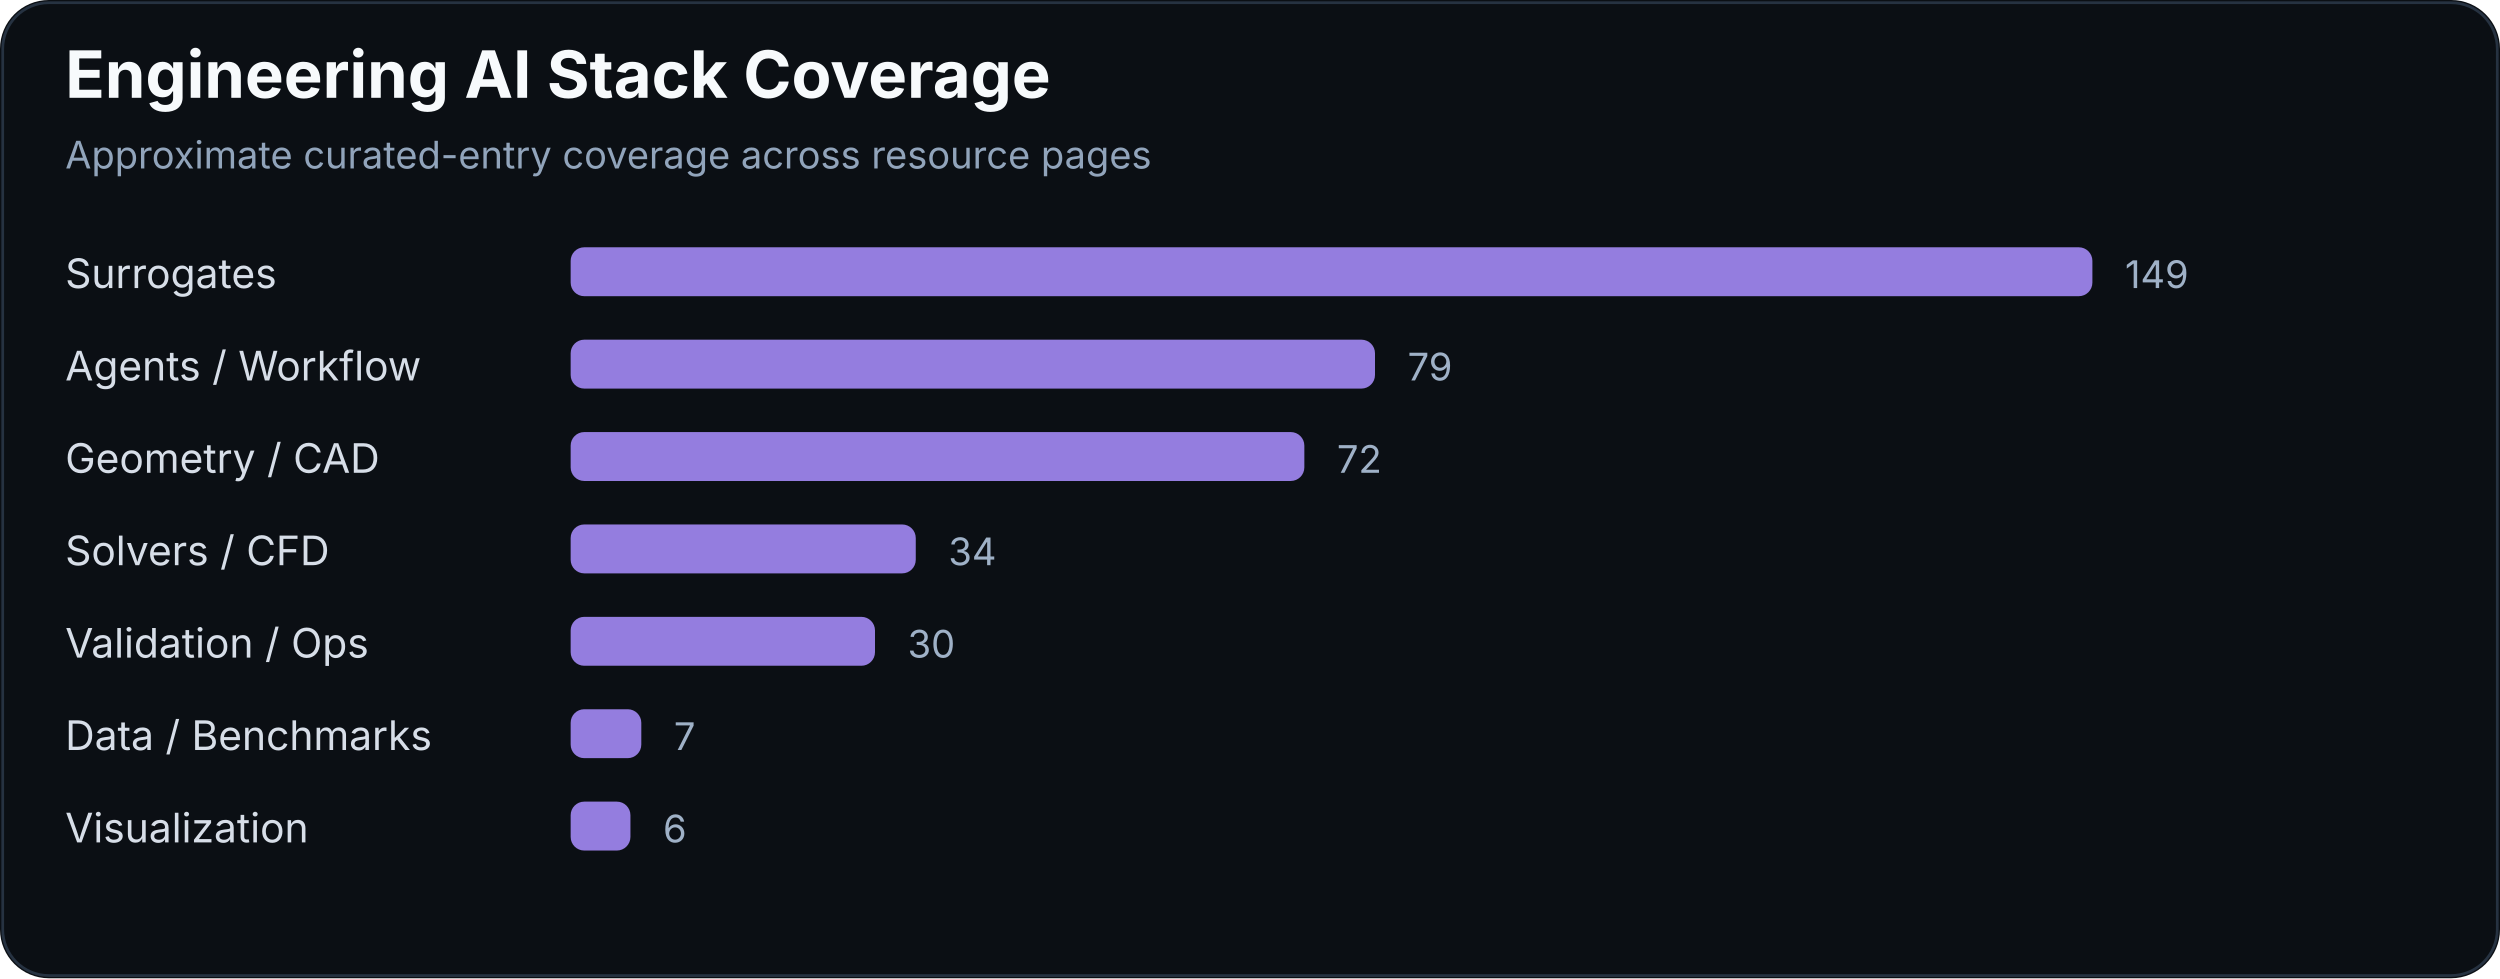
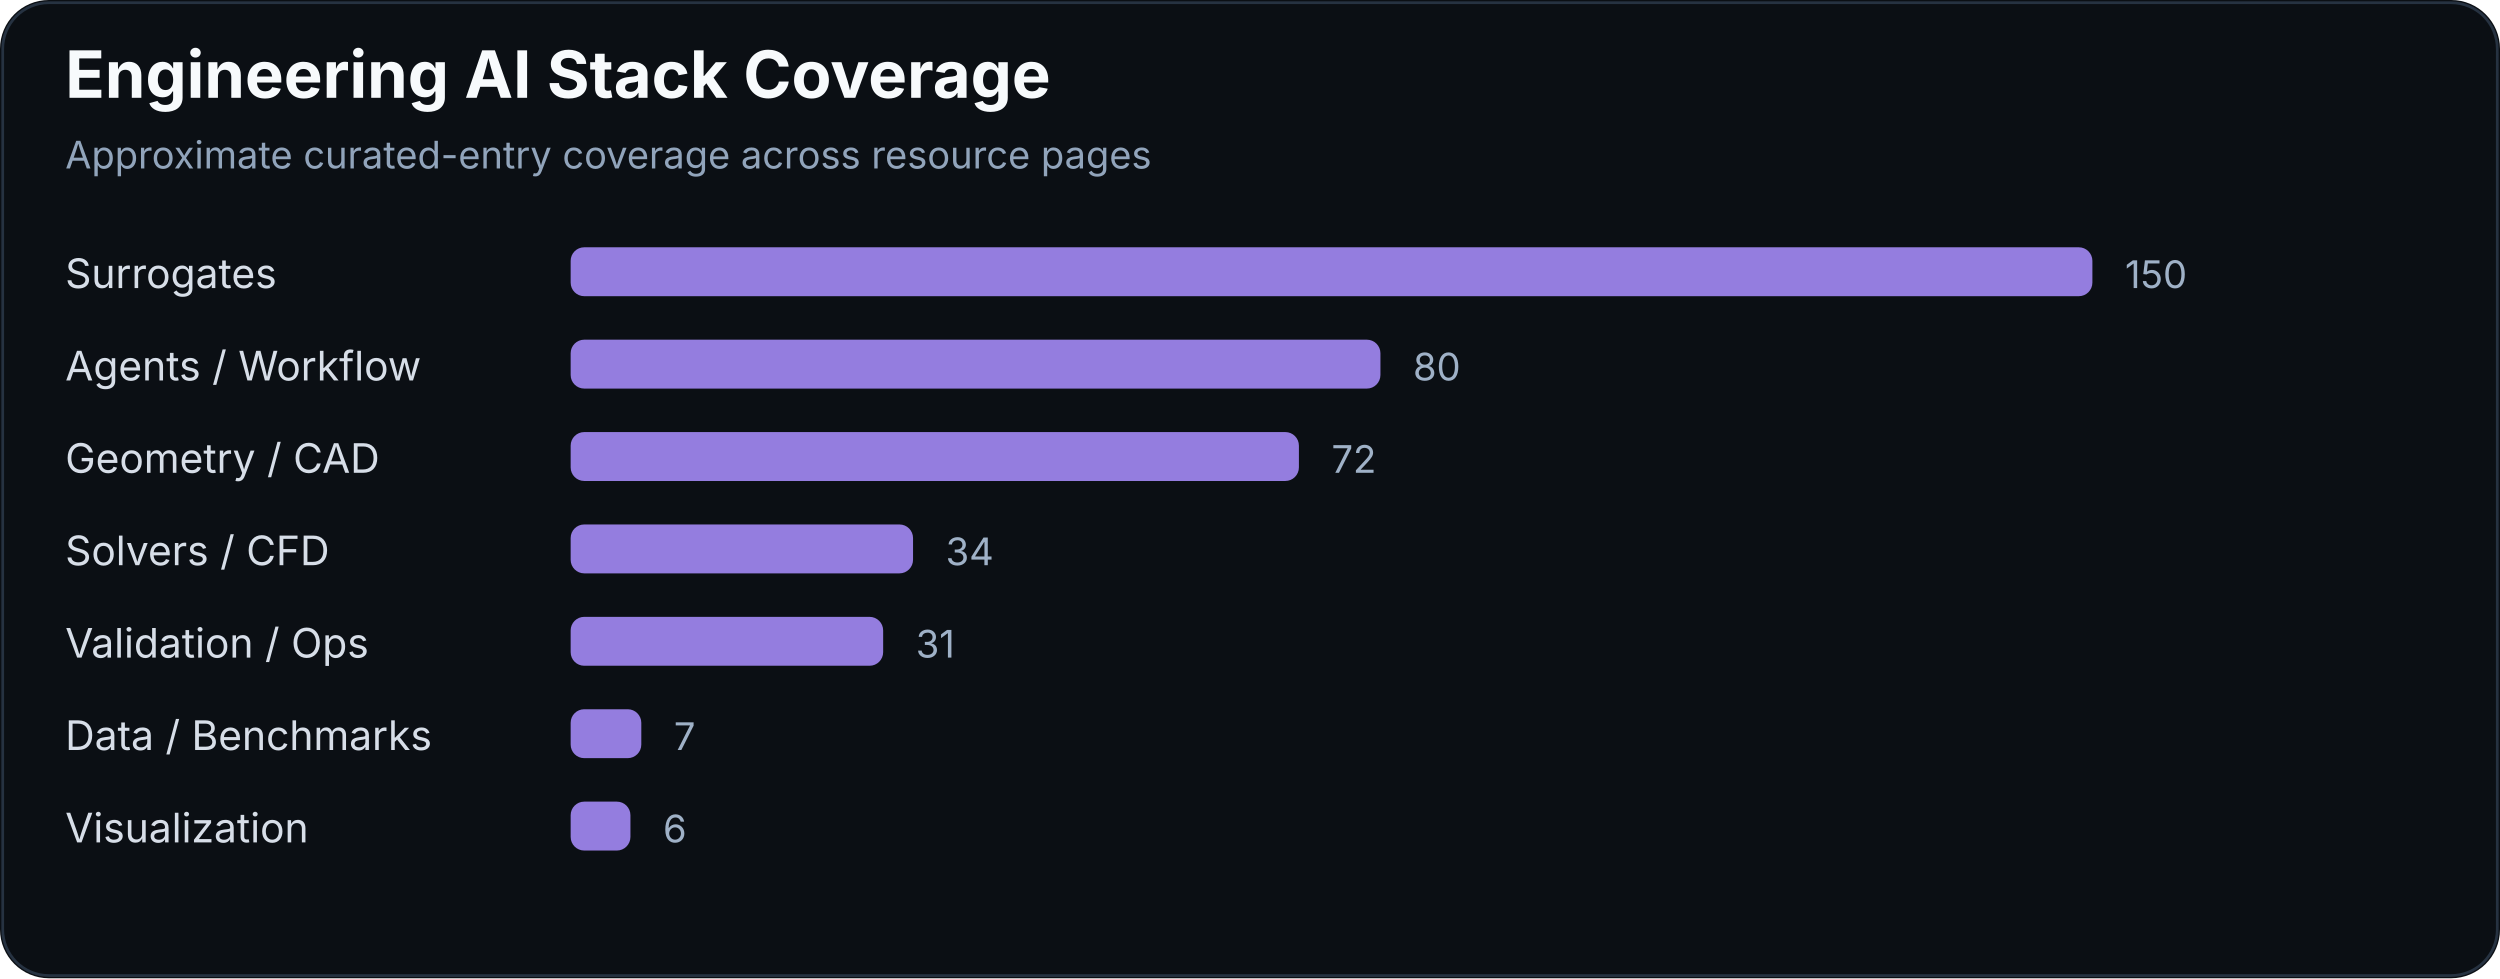
<svg xmlns="http://www.w3.org/2000/svg" width="920" height="360" viewBox="0 0 920 360">
  <rect width="100%" height="100%" rx="18" fill="#0b0f14" />
  <rect x="1" y="1" width="918" height="358" rx="17" fill="none" stroke="#263241" />
  <text x="24" y="36" font-size="24" font-family="Inter, ui-sans-serif, system-ui, -apple-system, Segoe UI, sans-serif" font-weight="700" fill="#f7fafc">Engineering AI Stack Coverage</text>
  <text x="24" y="62" font-size="14" font-family="Inter, ui-sans-serif, system-ui, -apple-system, Segoe UI, sans-serif" fill="#91a4bb">Approximate curated-entry coverage across resource pages</text>
  <g font-family="Inter, ui-sans-serif, system-ui, -apple-system, Segoe UI, sans-serif">
    <text x="24" y="106" font-size="15" fill="#d7dee8">Surrogates</text>
    <rect x="210" y="91" width="560" height="18" rx="5" fill="#a78bfa" opacity="0.88" />
-     <text x="782" y="106" font-size="14" fill="#9fb1c7">149</text>
+     <text x="782" y="106" font-size="14" fill="#9fb1c7">150</text>
    <text x="24" y="140" font-size="15" fill="#d7dee8">Agents / Workflow</text>
-     <rect x="210" y="125" width="296" height="18" rx="5" fill="#a78bfa" opacity="0.88" />
-     <text x="518" y="140" font-size="14" fill="#9fb1c7">79</text>
+     <rect x="210" y="125" width="298" height="18" rx="5" fill="#a78bfa" opacity="0.88" />
+     <text x="520" y="140" font-size="14" fill="#9fb1c7">80</text>
    <text x="24" y="174" font-size="15" fill="#d7dee8">Geometry / CAD</text>
-     <rect x="210" y="159" width="270" height="18" rx="5" fill="#a78bfa" opacity="0.88" />
-     <text x="492" y="174" font-size="14" fill="#9fb1c7">72</text>
+     <rect x="210" y="159" width="268" height="18" rx="5" fill="#a78bfa" opacity="0.88" />
+     <text x="490" y="174" font-size="14" fill="#9fb1c7">72</text>
    <text x="24" y="208" font-size="15" fill="#d7dee8">Solvers / CFD</text>
-     <rect x="210" y="193" width="127" height="18" rx="5" fill="#a78bfa" opacity="0.88" />
-     <text x="349" y="208" font-size="14" fill="#9fb1c7">34</text>
+     <rect x="210" y="193" width="126" height="18" rx="5" fill="#a78bfa" opacity="0.88" />
+     <text x="348" y="208" font-size="14" fill="#9fb1c7">34</text>
    <text x="24" y="242" font-size="15" fill="#d7dee8">Validation / Ops</text>
-     <rect x="210" y="227" width="112" height="18" rx="5" fill="#a78bfa" opacity="0.88" />
-     <text x="334" y="242" font-size="14" fill="#9fb1c7">30</text>
+     <rect x="210" y="227" width="115" height="18" rx="5" fill="#a78bfa" opacity="0.88" />
+     <text x="337" y="242" font-size="14" fill="#9fb1c7">31</text>
    <text x="24" y="276" font-size="15" fill="#d7dee8">Data / Benchmarks</text>
    <rect x="210" y="261" width="26" height="18" rx="5" fill="#a78bfa" opacity="0.88" />
    <text x="248" y="276" font-size="14" fill="#9fb1c7">7</text>
    <text x="24" y="310" font-size="15" fill="#d7dee8">Visualization</text>
    <rect x="210" y="295" width="22" height="18" rx="5" fill="#a78bfa" opacity="0.88" />
    <text x="244" y="310" font-size="14" fill="#9fb1c7">6</text>
  </g>
</svg>
